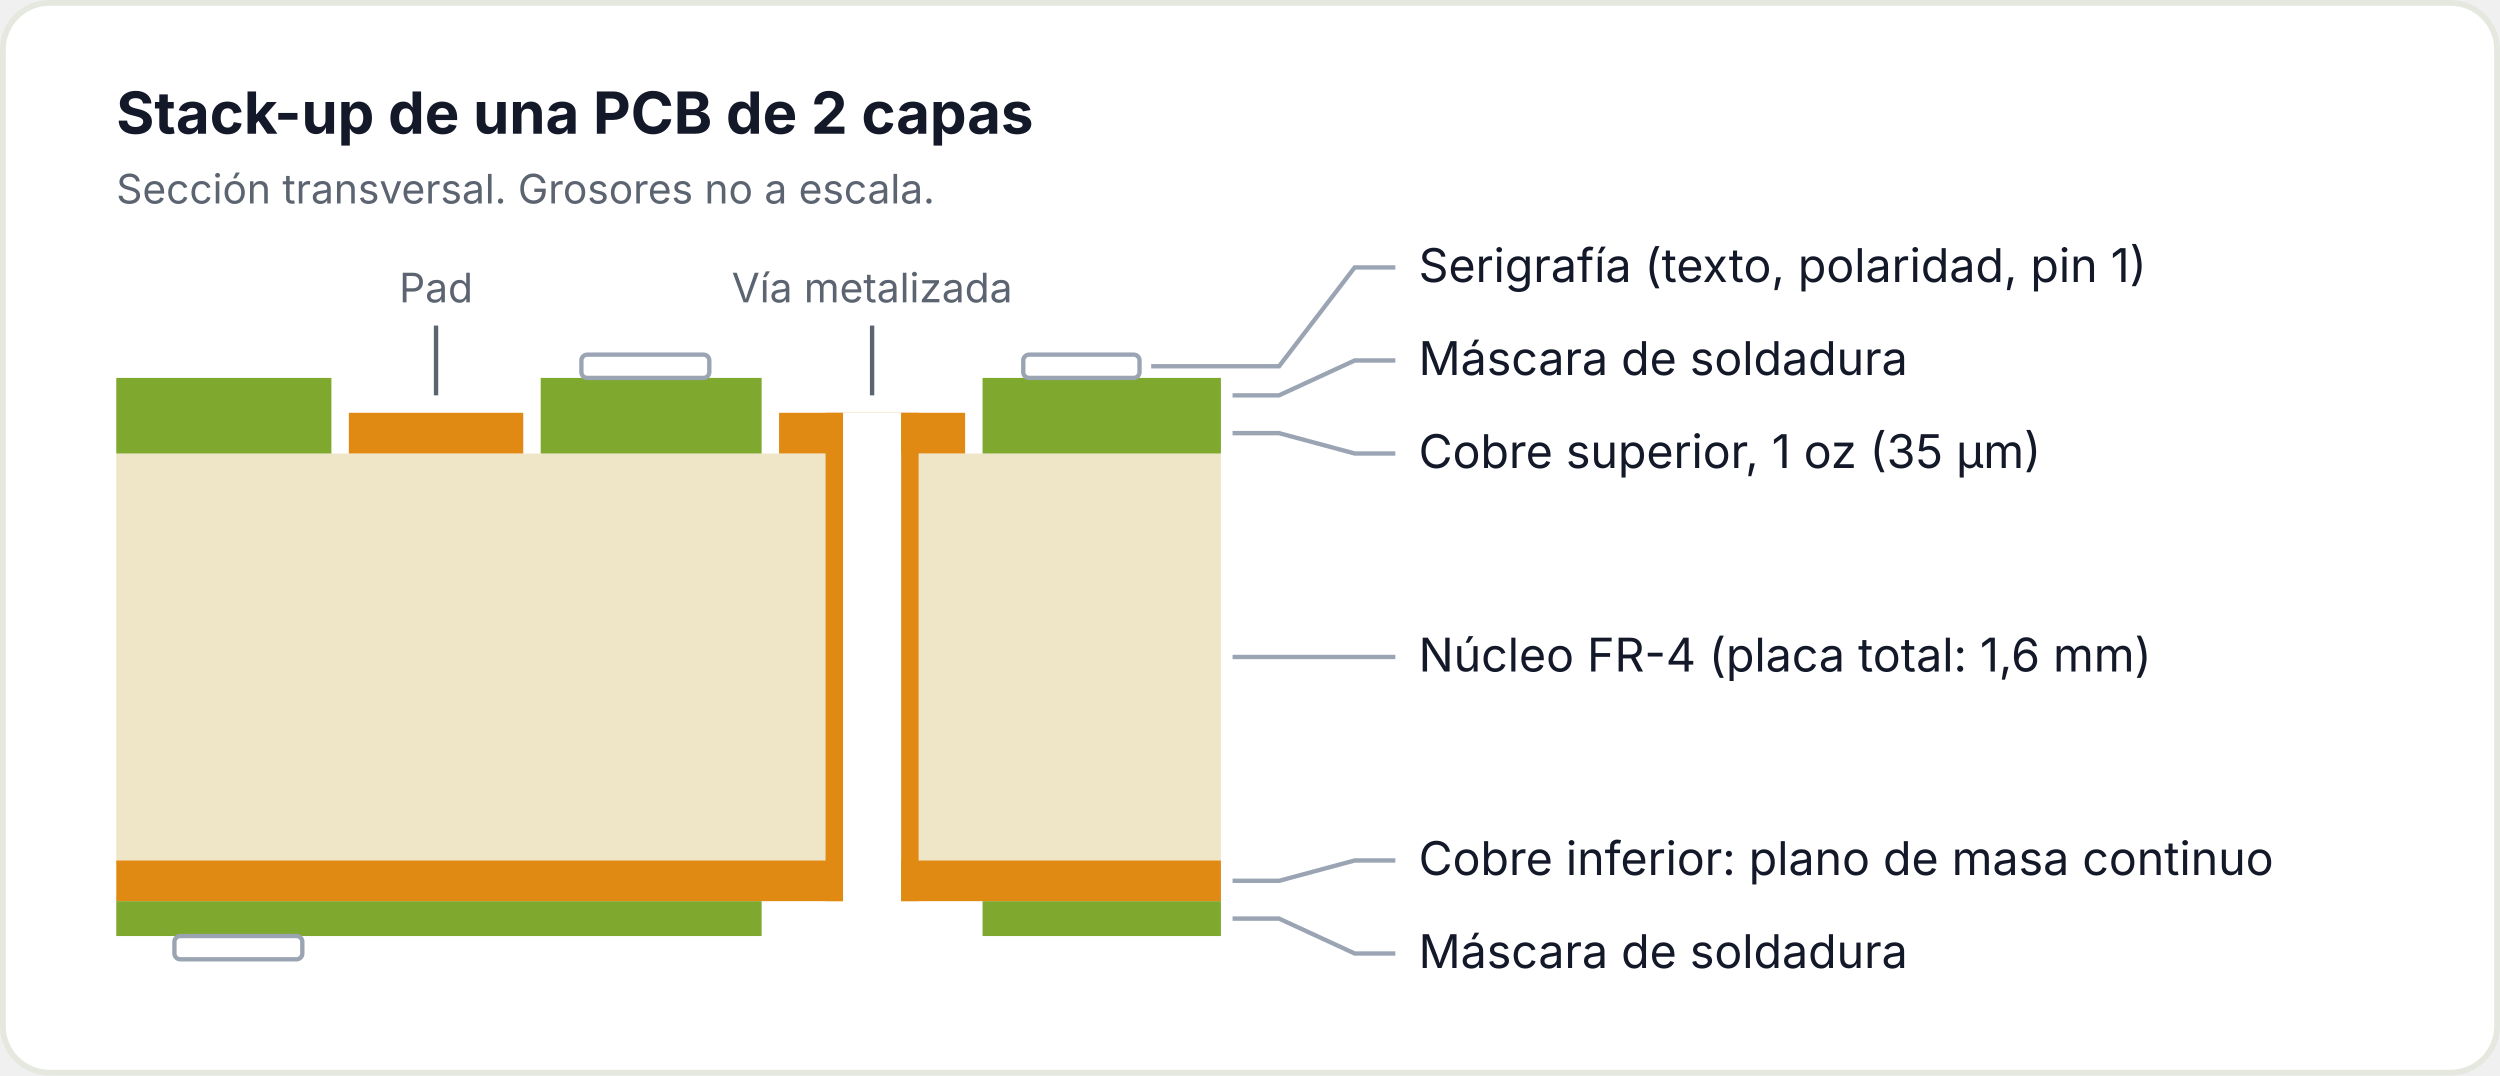
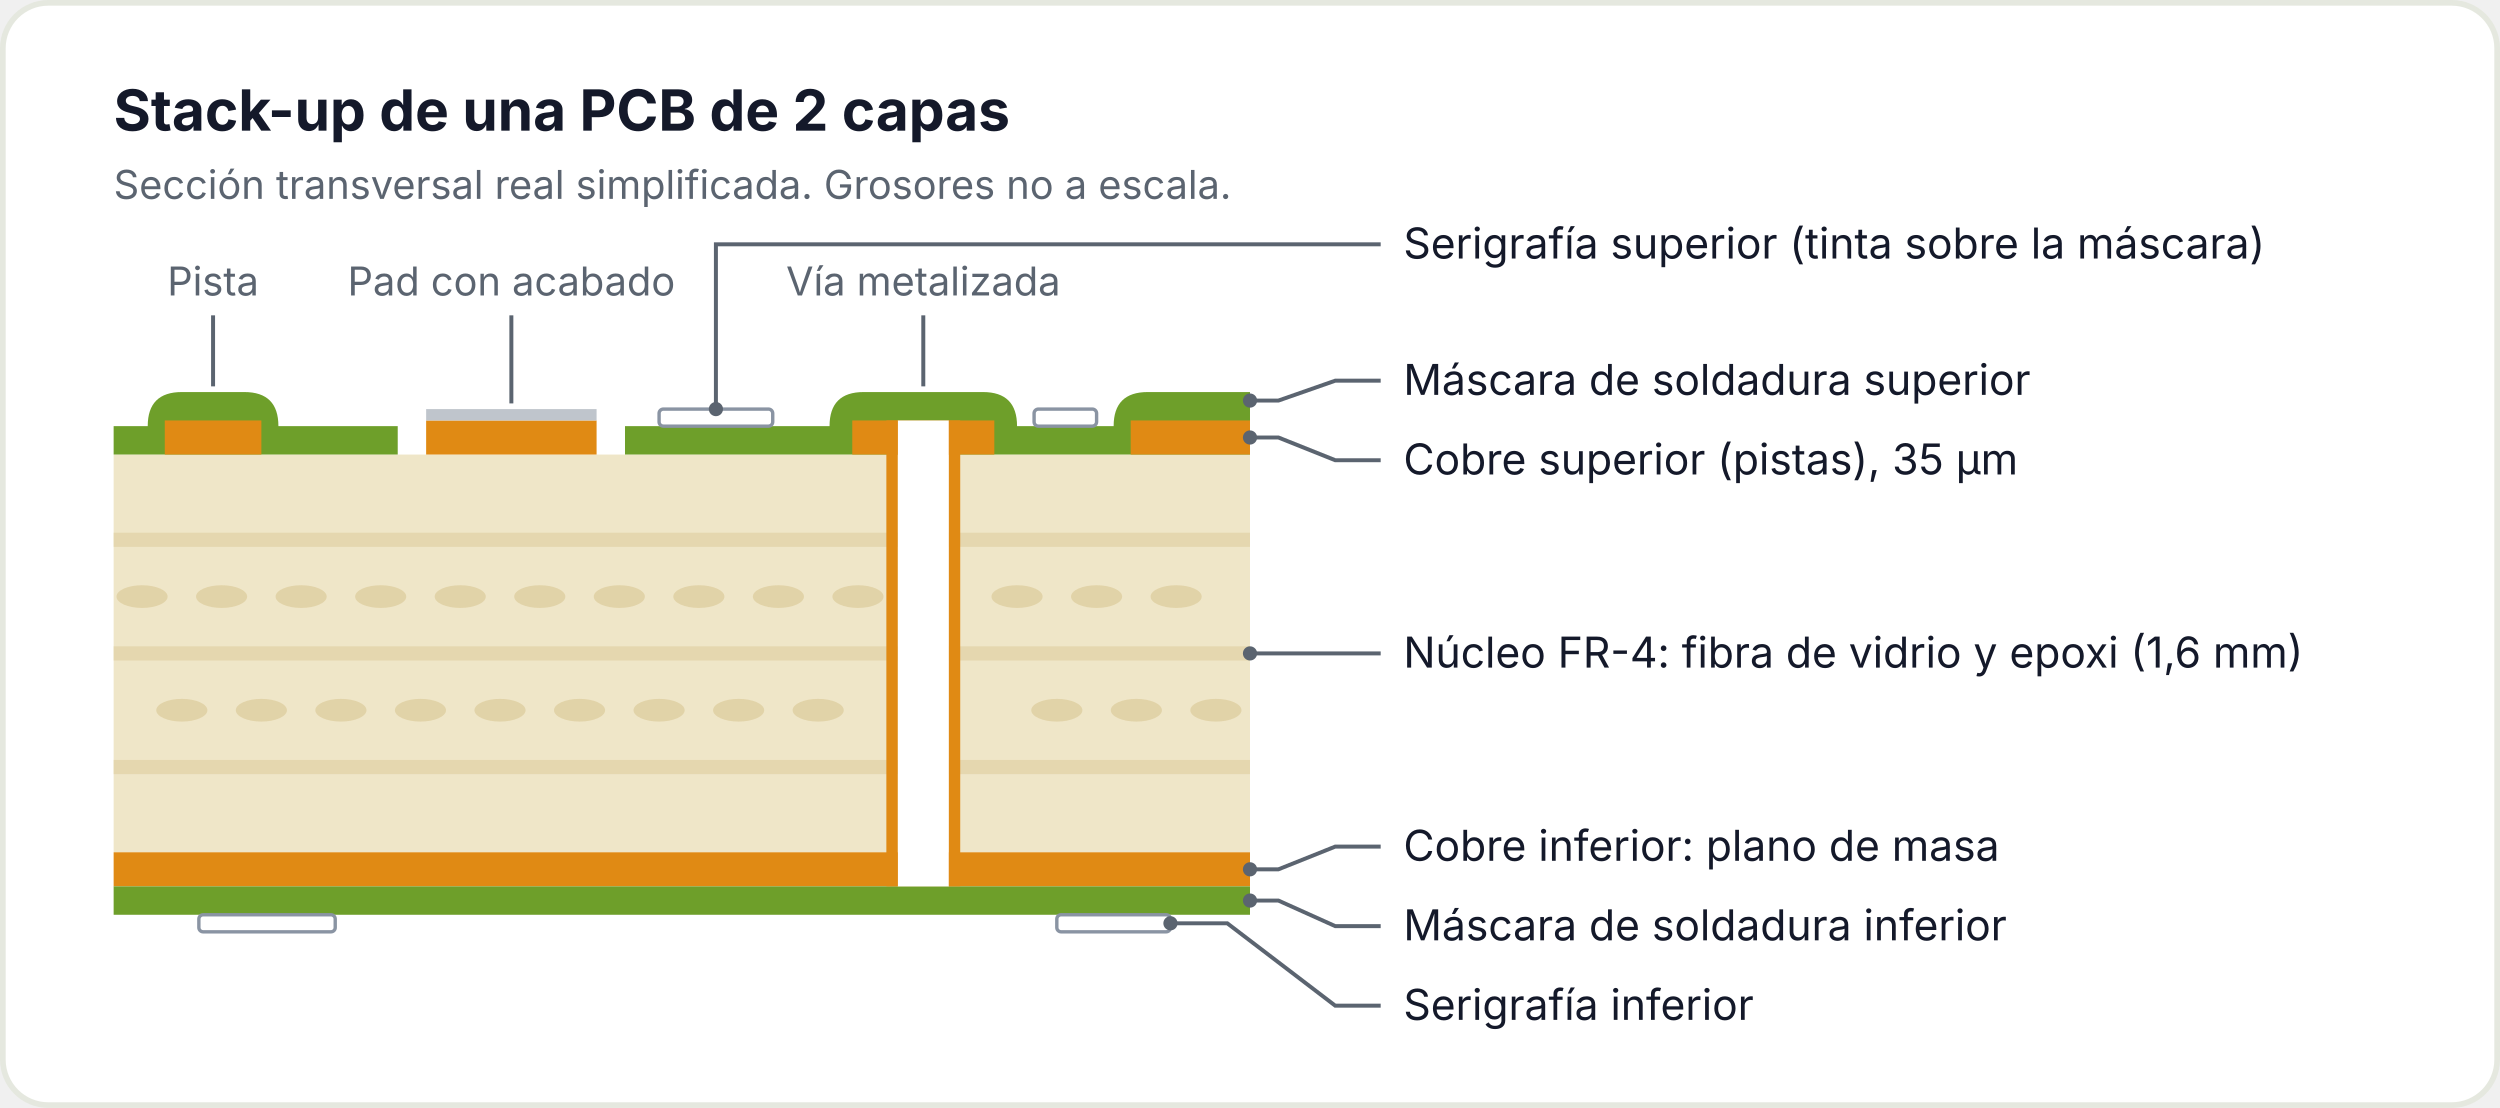
- <svg xmlns="http://www.w3.org/2000/svg" viewBox="0 0 860 370" width="860" height="370" font-family="Inter, Helvetica, Arial, sans-serif">
-   <rect x="1" y="1" width="858" height="368" rx="16" fill="#FFFFFF" stroke="#E5E8DF" stroke-width="2" />
+ <svg xmlns="http://www.w3.org/2000/svg" viewBox="0 0 880 390" width="880" height="390" font-family="Inter, Helvetica, Arial, sans-serif">
+   <rect x="1" y="1" width="878" height="388" rx="16" fill="#FFFFFF" stroke="#E5E8DF" stroke-width="2" />
  <text x="40" y="46" font-size="20" font-weight="700" fill="#14192A">Stack-up de una PCB de 2 capas</text>
-   <text x="40" y="70" font-size="14" fill="#5B6470">Sección transversal. Grosores no a escala.</text>
-   <rect x="40" y="156" width="380" height="140" fill="#EFE6C8" />
-   <rect x="40" y="296" width="380" height="14" fill="#E08A14" />
-   <rect x="40" y="310" width="222" height="12" fill="#7FA82E" />
-   <rect x="338" y="310" width="82" height="12" fill="#7FA82E" />
-   <rect x="120" y="142" width="60" height="14" fill="#E08A14" />
-   <rect x="268" y="142" width="64" height="14" fill="#E08A14" />
-   <path d="M40 130H114V156H40Z M186 130H262V156H186Z M338 130H420V156H338Z" fill="#7FA82E" />
-   <rect x="290" y="142" width="20" height="180" fill="#FFFFFF" />
-   <rect x="284" y="142" width="6" height="168" fill="#E08A14" />
-   <rect x="310" y="142" width="6" height="168" fill="#E08A14" />
-   <rect x="200" y="122" width="44" height="8" rx="2" fill="#FFFFFF" stroke="#9AA4B2" stroke-width="1.5" />
-   <rect x="352" y="122" width="40" height="8" rx="2" fill="#FFFFFF" stroke="#9AA4B2" stroke-width="1.5" />
-   <rect x="60" y="322" width="44" height="8" rx="2" fill="#FFFFFF" stroke="#9AA4B2" stroke-width="1.5" />
-   <g font-size="14" fill="#5B6470" text-anchor="middle">
-     <text x="150" y="104">Pad</text>
-     <path d="M150 112V136" stroke="#5B6470" stroke-width="1.5" />
-     <text x="300" y="104">Vía metalizada</text>
-     <path d="M300 112V136" stroke="#5B6470" stroke-width="1.5" />
+   <text x="40" y="70" font-size="14" fill="#5B6470">Sección transversal real simplificada. Grosores no a escala.</text>
+   <rect x="40" y="160" width="400" height="140" fill="#EFE6C8" />
+   <line x1="40" y1="190" x2="440" y2="190" stroke="#DCCB9A" stroke-width="5" opacity=".55" />
+   <line x1="40" y1="230" x2="440" y2="230" stroke="#DCCB9A" stroke-width="5" opacity=".55" />
+   <line x1="40" y1="270" x2="440" y2="270" stroke="#DCCB9A" stroke-width="5" opacity=".55" />
+   <ellipse cx="50" cy="210" rx="9" ry="4" fill="#DCCB9A" opacity=".7" />
+   <ellipse cx="78" cy="210" rx="9" ry="4" fill="#DCCB9A" opacity=".7" />
+   <ellipse cx="106" cy="210" rx="9" ry="4" fill="#DCCB9A" opacity=".7" />
+   <ellipse cx="134" cy="210" rx="9" ry="4" fill="#DCCB9A" opacity=".7" />
+   <ellipse cx="162" cy="210" rx="9" ry="4" fill="#DCCB9A" opacity=".7" />
+   <ellipse cx="190" cy="210" rx="9" ry="4" fill="#DCCB9A" opacity=".7" />
+   <ellipse cx="218" cy="210" rx="9" ry="4" fill="#DCCB9A" opacity=".7" />
+   <ellipse cx="246" cy="210" rx="9" ry="4" fill="#DCCB9A" opacity=".7" />
+   <ellipse cx="274" cy="210" rx="9" ry="4" fill="#DCCB9A" opacity=".7" />
+   <ellipse cx="302" cy="210" rx="9" ry="4" fill="#DCCB9A" opacity=".7" />
+   <ellipse cx="358" cy="210" rx="9" ry="4" fill="#DCCB9A" opacity=".7" />
+   <ellipse cx="386" cy="210" rx="9" ry="4" fill="#DCCB9A" opacity=".7" />
+   <ellipse cx="414" cy="210" rx="9" ry="4" fill="#DCCB9A" opacity=".7" />
+   <ellipse cx="64" cy="250" rx="9" ry="4" fill="#DCCB9A" opacity=".7" />
+   <ellipse cx="92" cy="250" rx="9" ry="4" fill="#DCCB9A" opacity=".7" />
+   <ellipse cx="120" cy="250" rx="9" ry="4" fill="#DCCB9A" opacity=".7" />
+   <ellipse cx="148" cy="250" rx="9" ry="4" fill="#DCCB9A" opacity=".7" />
+   <ellipse cx="176" cy="250" rx="9" ry="4" fill="#DCCB9A" opacity=".7" />
+   <ellipse cx="204" cy="250" rx="9" ry="4" fill="#DCCB9A" opacity=".7" />
+   <ellipse cx="232" cy="250" rx="9" ry="4" fill="#DCCB9A" opacity=".7" />
+   <ellipse cx="260" cy="250" rx="9" ry="4" fill="#DCCB9A" opacity=".7" />
+   <ellipse cx="288" cy="250" rx="9" ry="4" fill="#DCCB9A" opacity=".7" />
+   <ellipse cx="372" cy="250" rx="9" ry="4" fill="#DCCB9A" opacity=".7" />
+   <ellipse cx="400" cy="250" rx="9" ry="4" fill="#DCCB9A" opacity=".7" />
+   <ellipse cx="428" cy="250" rx="9" ry="4" fill="#DCCB9A" opacity=".7" />
+   <path d="M40 150 H52 Q52 138 64 138 H86 Q98 138 98 150 H140 V160 H40 Z" fill="#6E9F2A" />
+   <path d="M220 160 V150 H292 Q292 138 304 138 H346 Q358 138 358 150 H392 Q392 138 404 138 H440 V160 H220 Z" fill="#6E9F2A" />
+   <rect x="58" y="148" width="34" height="12" fill="#E08A14" />
+   <rect x="150" y="148" width="60" height="12" fill="#E08A14" />
+   <rect x="150" y="144" width="60" height="4" fill="#BFC5CC" />
+   <rect x="300" y="148" width="50" height="12" fill="#E08A14" />
+   <rect x="398" y="148" width="42" height="12" fill="#E08A14" />
+   <rect x="40" y="300" width="400" height="12" fill="#E08A14" />
+   <rect x="40" y="312" width="400" height="10" fill="#6E9F2A" />
+   <rect x="316" y="148" width="18" height="164" fill="#FFFFFF" />
+   <rect x="312" y="148" width="4" height="164" fill="#E08A14" />
+   <rect x="334" y="148" width="4" height="164" fill="#E08A14" />
+   <rect x="364" y="144" width="22" height="6" rx="1.5" fill="#FFFFFF" stroke="#8A94A3" stroke-width="1.2" />
+   <rect x="232" y="144" width="40" height="6" rx="1.5" fill="#FFFFFF" stroke="#8A94A3" stroke-width="1.2" />
+   <rect x="70" y="322" width="48" height="6" rx="1.5" fill="#FFFFFF" stroke="#8A94A3" stroke-width="1.2" />
+   <rect x="372" y="322" width="40" height="6" rx="1.5" fill="#FFFFFF" stroke="#8A94A3" stroke-width="1.2" />
+   <g font-size="14" fill="#5B6470" text-anchor="middle" stroke-width="1.4">
+     <text x="75" y="104" stroke="none">Pista</text>
+     <path d="M75 111 V136" stroke="#5B6470" />
+     <text x="180" y="104" stroke="none">Pad con acabado</text>
+     <path d="M180 111 V142" stroke="#5B6470" />
+     <text x="325" y="104" stroke="none">Vía metalizada</text>
+     <path d="M325 111 V136" stroke="#5B6470" />
  </g>
-   <g fill="none" stroke="#9AA4B2" stroke-width="1.5">
-     <path d="M396 126H440L466 92H480" />
-     <path d="M424 136H440L466 124H480" />
-     <path d="M424 149H440L466 156H480" />
-     <path d="M424 226H480" />
-     <path d="M424 303H440L466 296H480" />
-     <path d="M424 316H440L466 328H480" />
-   </g>
-   <g font-size="16" fill="#14192A">
-     <text x="488" y="97">Serigrafía (texto, polaridad, pin 1)</text>
-     <text x="488" y="129">Máscara de soldadura</text>
-     <text x="488" y="161">Cobre superior, 1 oz (35 µm)</text>
-     <text x="488" y="231">Núcleo FR-4 (placa total: 1,6 mm)</text>
-     <text x="488" y="301">Cobre inferior: plano de masa continuo</text>
-     <text x="488" y="333">Máscara de soldadura</text>
+   <g font-size="15" fill="#14192A" fill-opacity="1">
+     <path d="M252 144 V86 H486" fill="none" stroke="#5B6470" stroke-width="1.4" />
+     <circle cx="252" cy="144" r="2.5" fill="#5B6470" />
+     <text x="494" y="91">Serigrafía superior (tinta sobre la máscara)</text>
+     <path d="M440 141 L450 141 L470 134 H486" fill="none" stroke="#5B6470" stroke-width="1.4" />
+     <circle cx="440" cy="141" r="2.5" fill="#5B6470" />
+     <text x="494" y="139">Máscara de soldadura superior</text>
+     <path d="M440 154 L450 154 L470 162 H486" fill="none" stroke="#5B6470" stroke-width="1.4" />
+     <circle cx="440" cy="154" r="2.5" fill="#5B6470" />
+     <text x="494" y="167">Cobre superior (pistas), 35 µm</text>
+     <path d="M440 230 L450 230 L470 230 H486" fill="none" stroke="#5B6470" stroke-width="1.4" />
+     <circle cx="440" cy="230" r="2.5" fill="#5B6470" />
+     <text x="494" y="235">Núcleo FR-4: fibra de vidrio y epoxi (1,6 mm)</text>
+     <path d="M440 306 L450 306 L470 298 H486" fill="none" stroke="#5B6470" stroke-width="1.4" />
+     <circle cx="440" cy="306" r="2.5" fill="#5B6470" />
+     <text x="494" y="303">Cobre inferior: plano de masa</text>
+     <path d="M440 317 L450 317 L470 326 H486" fill="none" stroke="#5B6470" stroke-width="1.4" />
+     <circle cx="440" cy="317" r="2.5" fill="#5B6470" />
+     <text x="494" y="331">Máscara de soldadura inferior</text>
+     <path d="M412 325 L432 325 L470 354 H486" fill="none" stroke="#5B6470" stroke-width="1.4" />
+     <circle cx="412" cy="325" r="2.5" fill="#5B6470" />
+     <text x="494" y="359">Serigrafía inferior</text>
  </g>
</svg>
